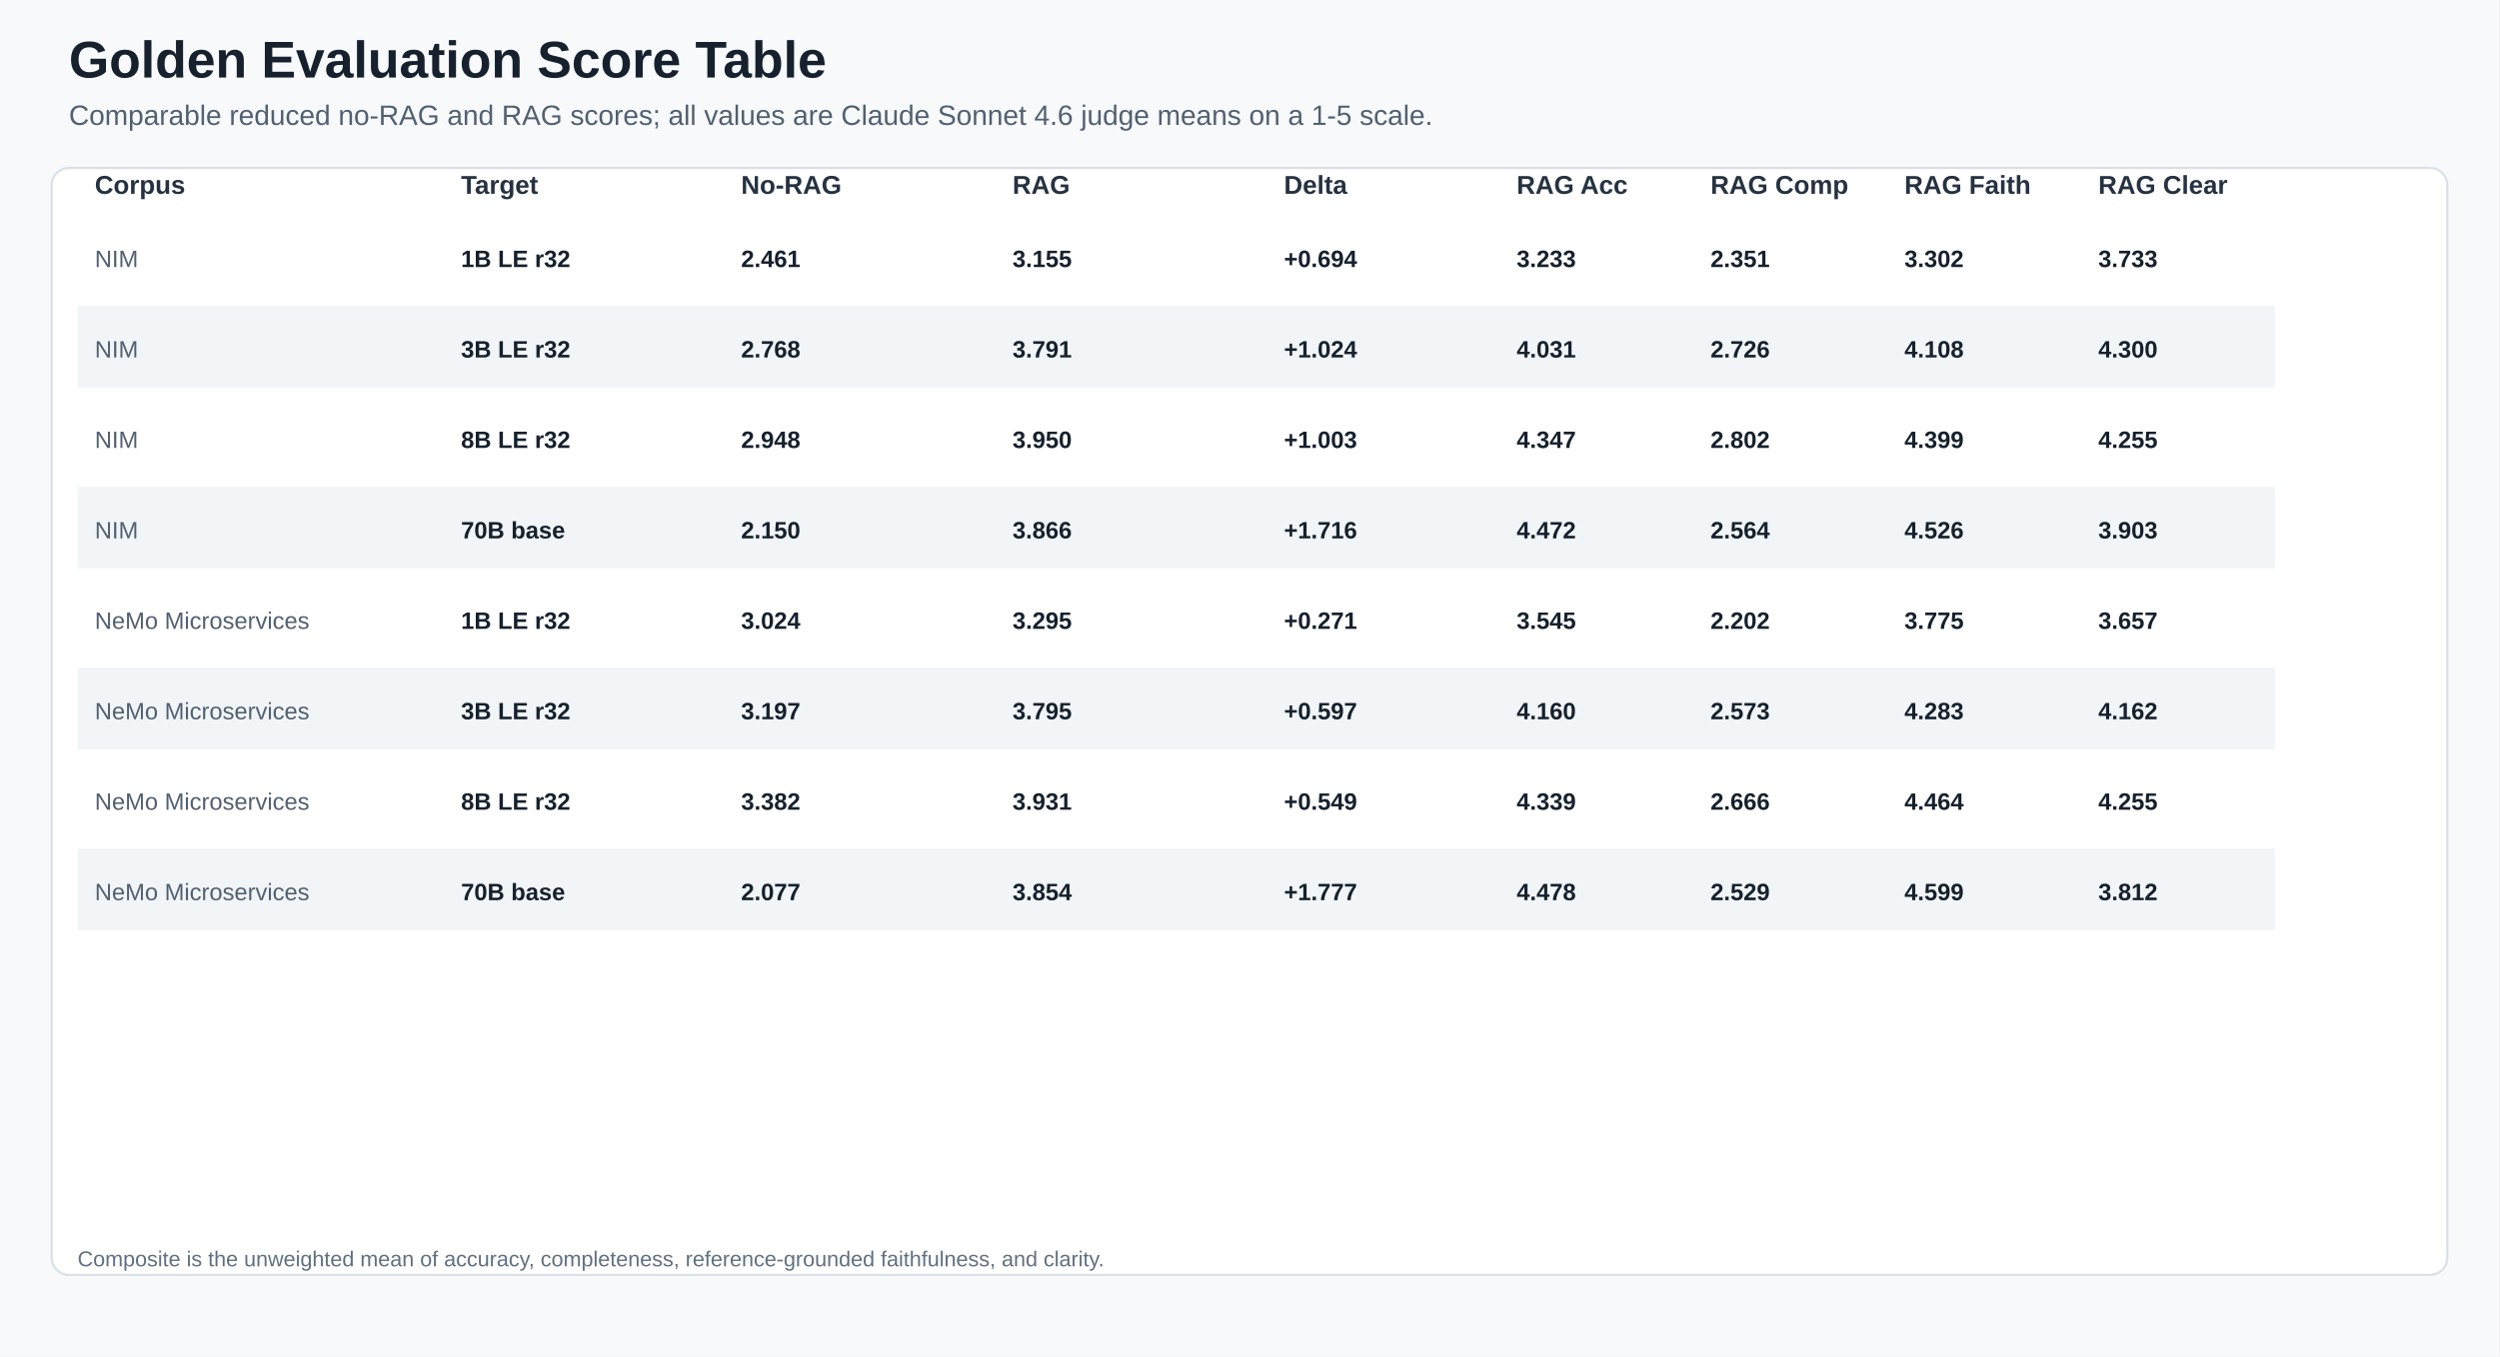
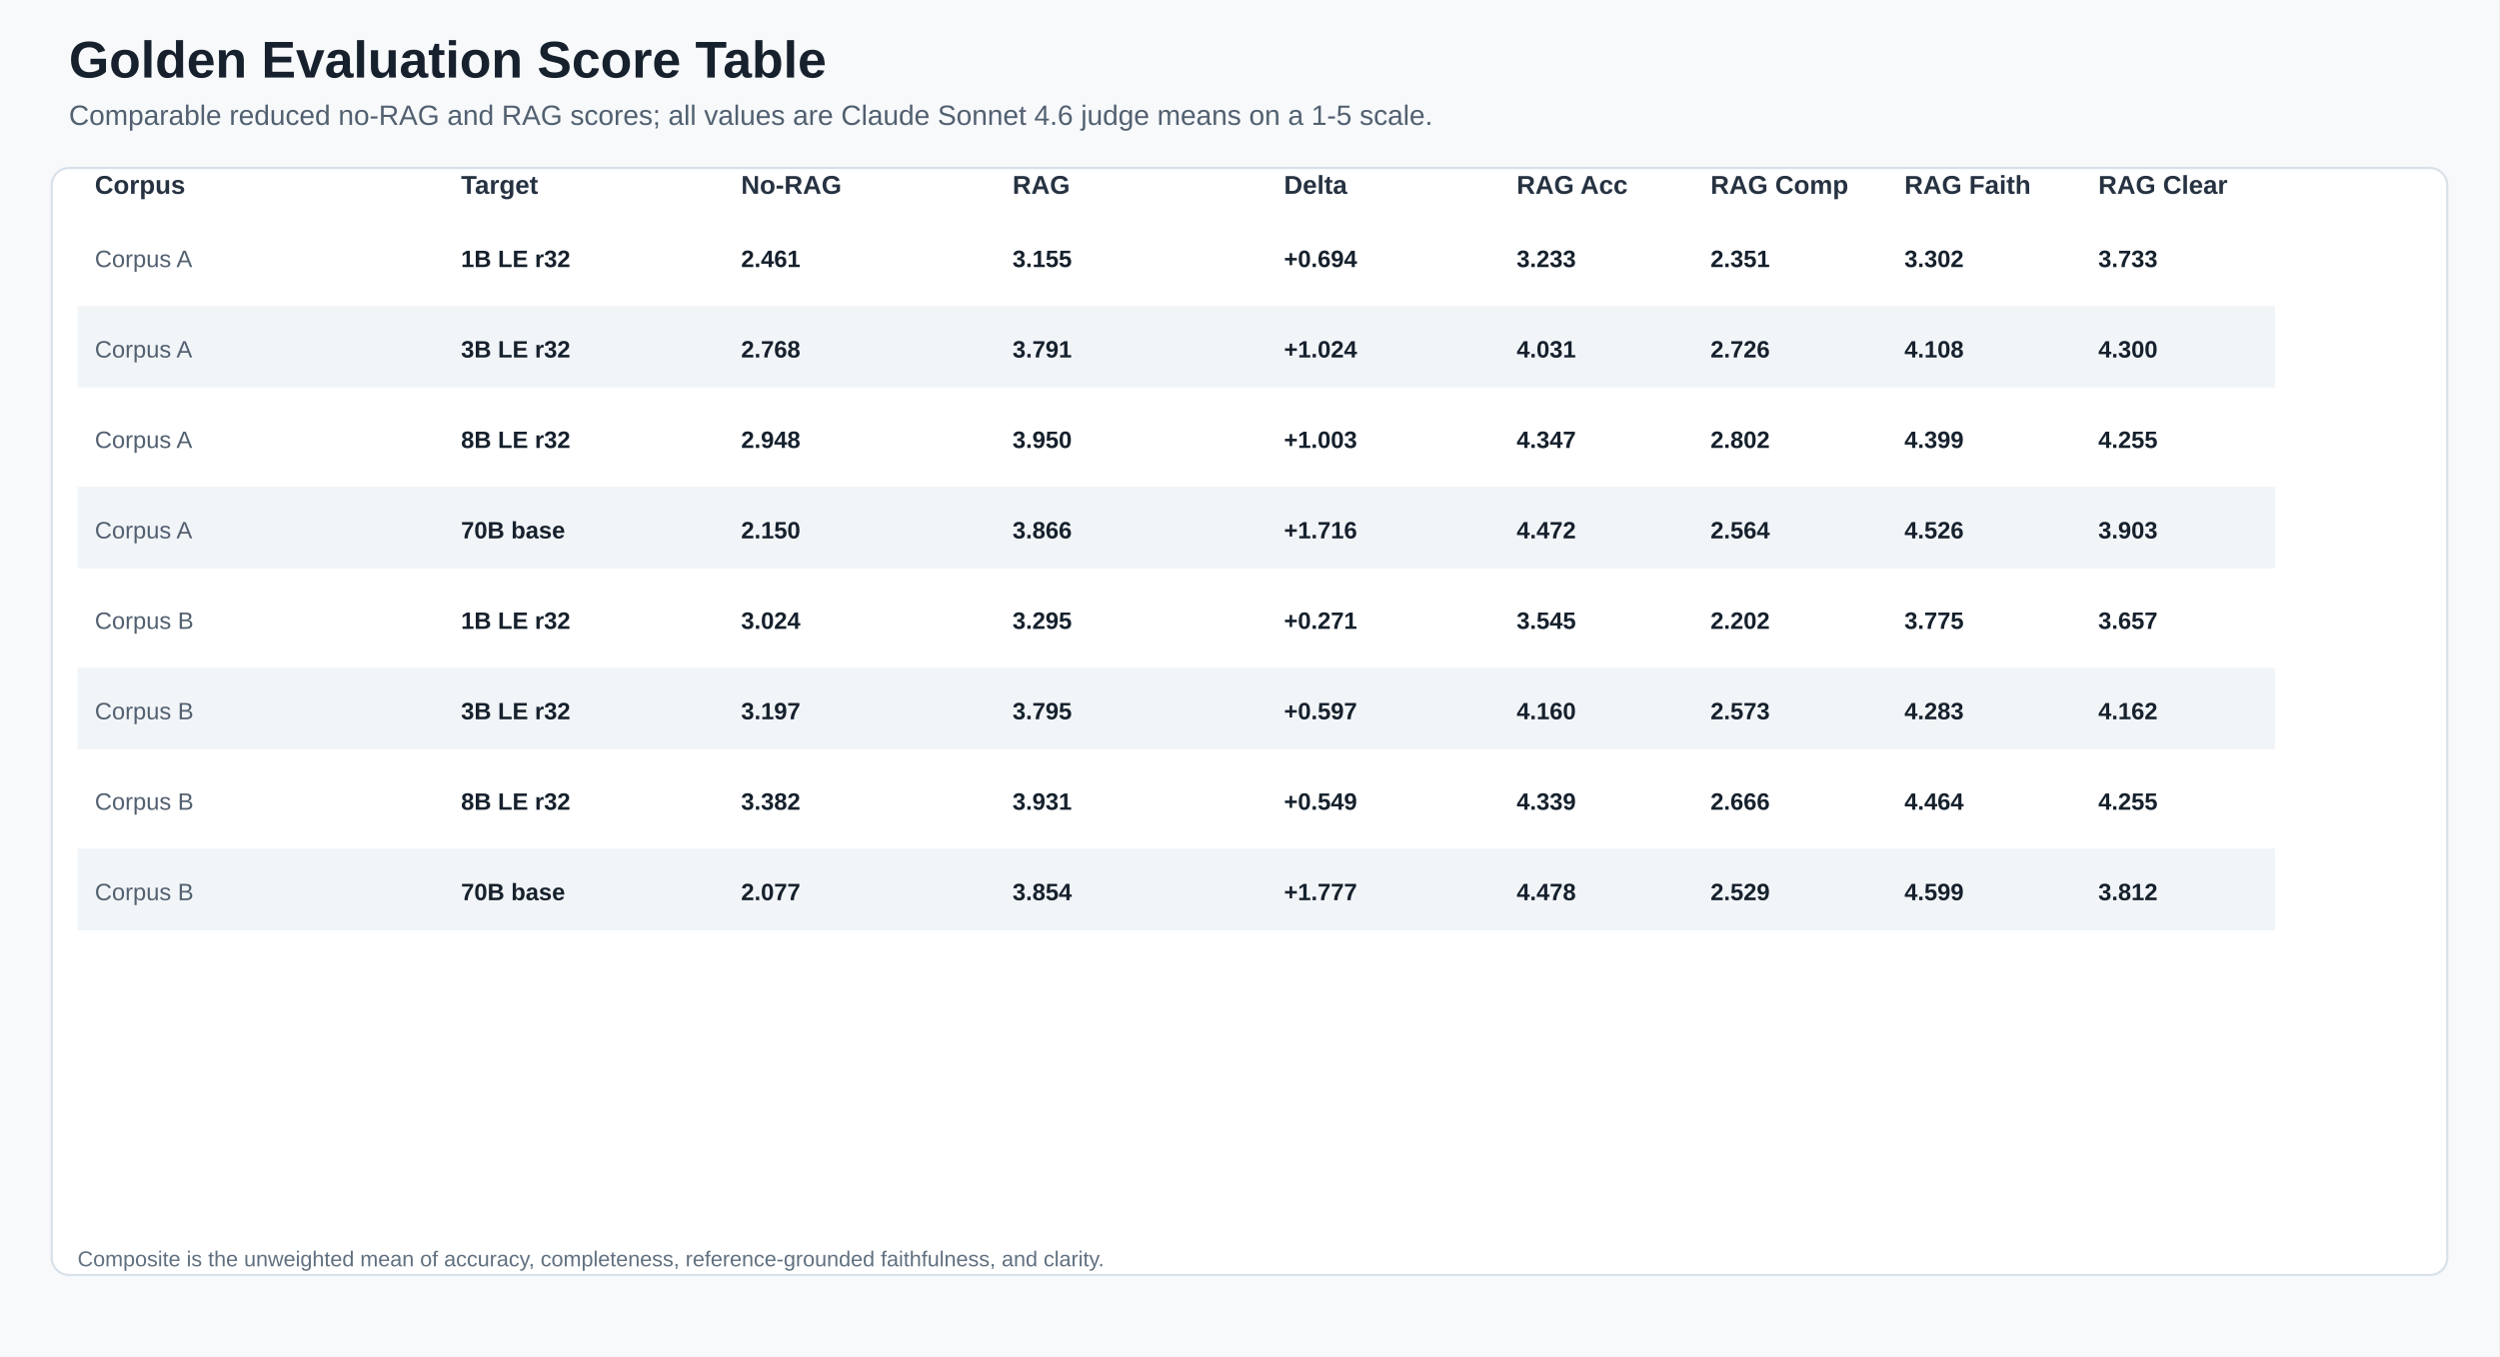
<svg xmlns="http://www.w3.org/2000/svg" width="1160" height="630" viewBox="0 0 1160 630" role="img" aria-labelledby="title desc">
  <style>
.bg{fill:#f7f9fb}.title{font:700 24px Arial,sans-serif;fill:#16212d}.subtitle{font:400 13px Arial,sans-serif;fill:#526070}
.label{font:700 12px Arial,sans-serif;fill:#263241}.small{font:400 11px Arial,sans-serif;fill:#526070}.tiny{font:400 10px Arial,sans-serif;fill:#607080}
.axis{stroke:#c9d2dc;stroke-width:1}.grid{stroke:#dbe2ea;stroke-width:1}.panel{fill:#ffffff;stroke:#d8e0e8;stroke-width:1;rx:8}
.norag{fill:#8794a3}.rag{fill:#15956f}.line{stroke:#9aa8b6;stroke-width:1}.value{font:700 11px Arial,sans-serif;fill:#16212d}
</style>
  <rect class="bg" x="0" y="0" width="100%" height="100%" />
  <text class="title" x="32" y="36">Golden Evaluation Score Table</text>
  <text class="subtitle" x="32" y="58">Comparable reduced no-RAG and RAG scores; all values are Claude Sonnet 4.6 judge means on a 1-5 scale.</text>
  <rect class="panel" x="24" y="78" width="1112" height="514" />
  <text class="label" x="44" y="90">Corpus</text>
  <text class="label" x="214" y="90">Target</text>
  <text class="label" x="344" y="90">No-RAG</text>
  <text class="label" x="470" y="90">RAG</text>
  <text class="label" x="596" y="90">Delta</text>
  <text class="label" x="704" y="90">RAG Acc</text>
  <text class="label" x="794" y="90">RAG Comp</text>
  <text class="label" x="884" y="90">RAG Faith</text>
  <text class="label" x="974" y="90">RAG Clear</text>
  <rect x="36" y="100" width="1020" height="38" fill="#ffffff" />
-   <text class="small" x="44" y="124">NIM</text>
+   <text class="small" x="44" y="124">Corpus A</text>
  <text class="value" x="214" y="124">1B LE r32</text>
  <text class="value" x="344" y="124">2.461</text>
  <text class="value" x="470" y="124">3.155</text>
  <text class="value" x="596" y="124">+0.694</text>
  <text class="value" x="704" y="124">3.233</text>
  <text class="value" x="794" y="124">2.351</text>
  <text class="value" x="884" y="124">3.302</text>
  <text class="value" x="974" y="124">3.733</text>
  <rect x="36" y="142" width="1020" height="38" fill="#f2f5f8" />
-   <text class="small" x="44" y="166">NIM</text>
+   <text class="small" x="44" y="166">Corpus A</text>
  <text class="value" x="214" y="166">3B LE r32</text>
  <text class="value" x="344" y="166">2.768</text>
  <text class="value" x="470" y="166">3.791</text>
  <text class="value" x="596" y="166">+1.024</text>
  <text class="value" x="704" y="166">4.031</text>
  <text class="value" x="794" y="166">2.726</text>
  <text class="value" x="884" y="166">4.108</text>
  <text class="value" x="974" y="166">4.300</text>
  <rect x="36" y="184" width="1020" height="38" fill="#ffffff" />
-   <text class="small" x="44" y="208">NIM</text>
+   <text class="small" x="44" y="208">Corpus A</text>
  <text class="value" x="214" y="208">8B LE r32</text>
  <text class="value" x="344" y="208">2.948</text>
  <text class="value" x="470" y="208">3.950</text>
  <text class="value" x="596" y="208">+1.003</text>
  <text class="value" x="704" y="208">4.347</text>
  <text class="value" x="794" y="208">2.802</text>
  <text class="value" x="884" y="208">4.399</text>
  <text class="value" x="974" y="208">4.255</text>
  <rect x="36" y="226" width="1020" height="38" fill="#f2f5f8" />
-   <text class="small" x="44" y="250">NIM</text>
+   <text class="small" x="44" y="250">Corpus A</text>
  <text class="value" x="214" y="250">70B base</text>
  <text class="value" x="344" y="250">2.150</text>
  <text class="value" x="470" y="250">3.866</text>
  <text class="value" x="596" y="250">+1.716</text>
  <text class="value" x="704" y="250">4.472</text>
  <text class="value" x="794" y="250">2.564</text>
  <text class="value" x="884" y="250">4.526</text>
  <text class="value" x="974" y="250">3.903</text>
  <rect x="36" y="268" width="1020" height="38" fill="#ffffff" />
-   <text class="small" x="44" y="292">NeMo Microservices</text>
+   <text class="small" x="44" y="292">Corpus B</text>
  <text class="value" x="214" y="292">1B LE r32</text>
  <text class="value" x="344" y="292">3.024</text>
  <text class="value" x="470" y="292">3.295</text>
  <text class="value" x="596" y="292">+0.271</text>
  <text class="value" x="704" y="292">3.545</text>
  <text class="value" x="794" y="292">2.202</text>
  <text class="value" x="884" y="292">3.775</text>
  <text class="value" x="974" y="292">3.657</text>
  <rect x="36" y="310" width="1020" height="38" fill="#f2f5f8" />
-   <text class="small" x="44" y="334">NeMo Microservices</text>
+   <text class="small" x="44" y="334">Corpus B</text>
  <text class="value" x="214" y="334">3B LE r32</text>
  <text class="value" x="344" y="334">3.197</text>
  <text class="value" x="470" y="334">3.795</text>
  <text class="value" x="596" y="334">+0.597</text>
  <text class="value" x="704" y="334">4.160</text>
  <text class="value" x="794" y="334">2.573</text>
  <text class="value" x="884" y="334">4.283</text>
  <text class="value" x="974" y="334">4.162</text>
  <rect x="36" y="352" width="1020" height="38" fill="#ffffff" />
-   <text class="small" x="44" y="376">NeMo Microservices</text>
+   <text class="small" x="44" y="376">Corpus B</text>
  <text class="value" x="214" y="376">8B LE r32</text>
  <text class="value" x="344" y="376">3.382</text>
  <text class="value" x="470" y="376">3.931</text>
  <text class="value" x="596" y="376">+0.549</text>
  <text class="value" x="704" y="376">4.339</text>
  <text class="value" x="794" y="376">2.666</text>
  <text class="value" x="884" y="376">4.464</text>
  <text class="value" x="974" y="376">4.255</text>
  <rect x="36" y="394" width="1020" height="38" fill="#f2f5f8" />
-   <text class="small" x="44" y="418">NeMo Microservices</text>
+   <text class="small" x="44" y="418">Corpus B</text>
  <text class="value" x="214" y="418">70B base</text>
  <text class="value" x="344" y="418">2.077</text>
  <text class="value" x="470" y="418">3.854</text>
  <text class="value" x="596" y="418">+1.777</text>
  <text class="value" x="704" y="418">4.478</text>
  <text class="value" x="794" y="418">2.529</text>
  <text class="value" x="884" y="418">4.599</text>
  <text class="value" x="974" y="418">3.812</text>
  <text class="tiny" x="36" y="588">Composite is the unweighted mean of accuracy, completeness, reference-grounded faithfulness, and clarity.</text>
</svg>
